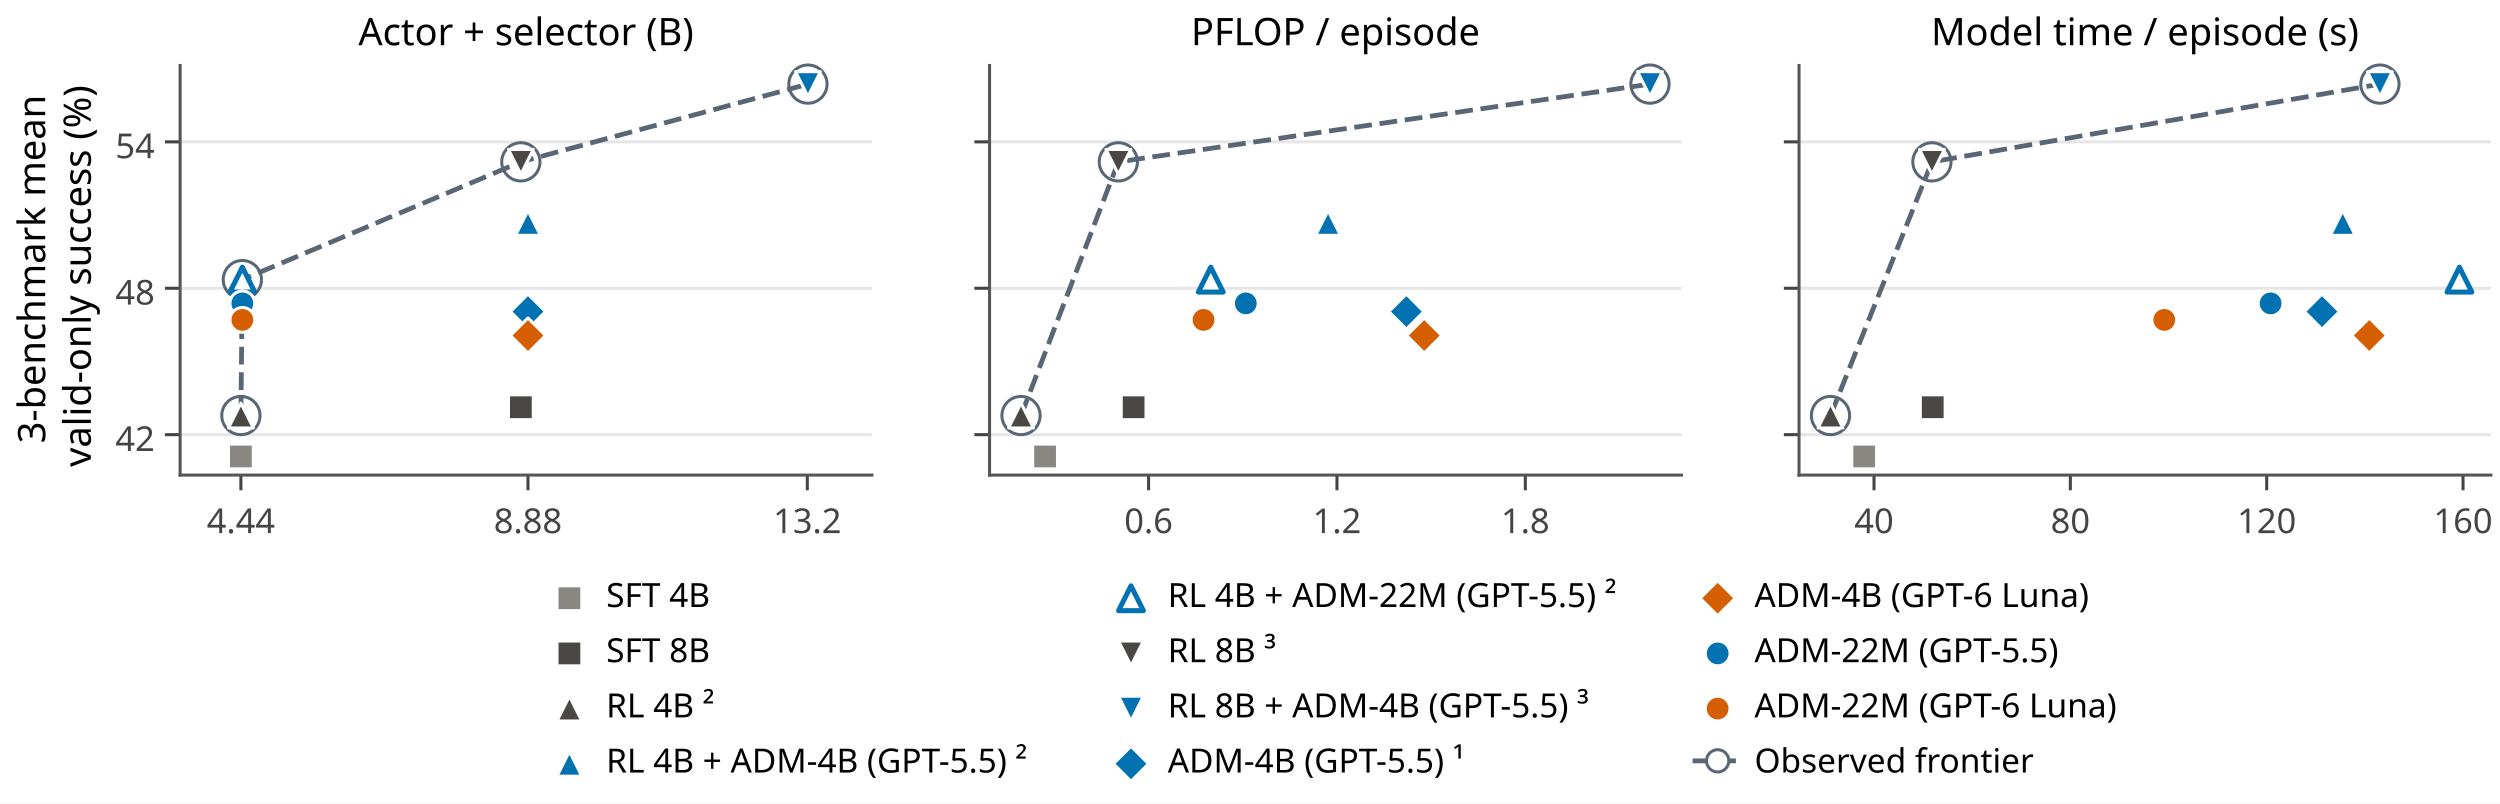
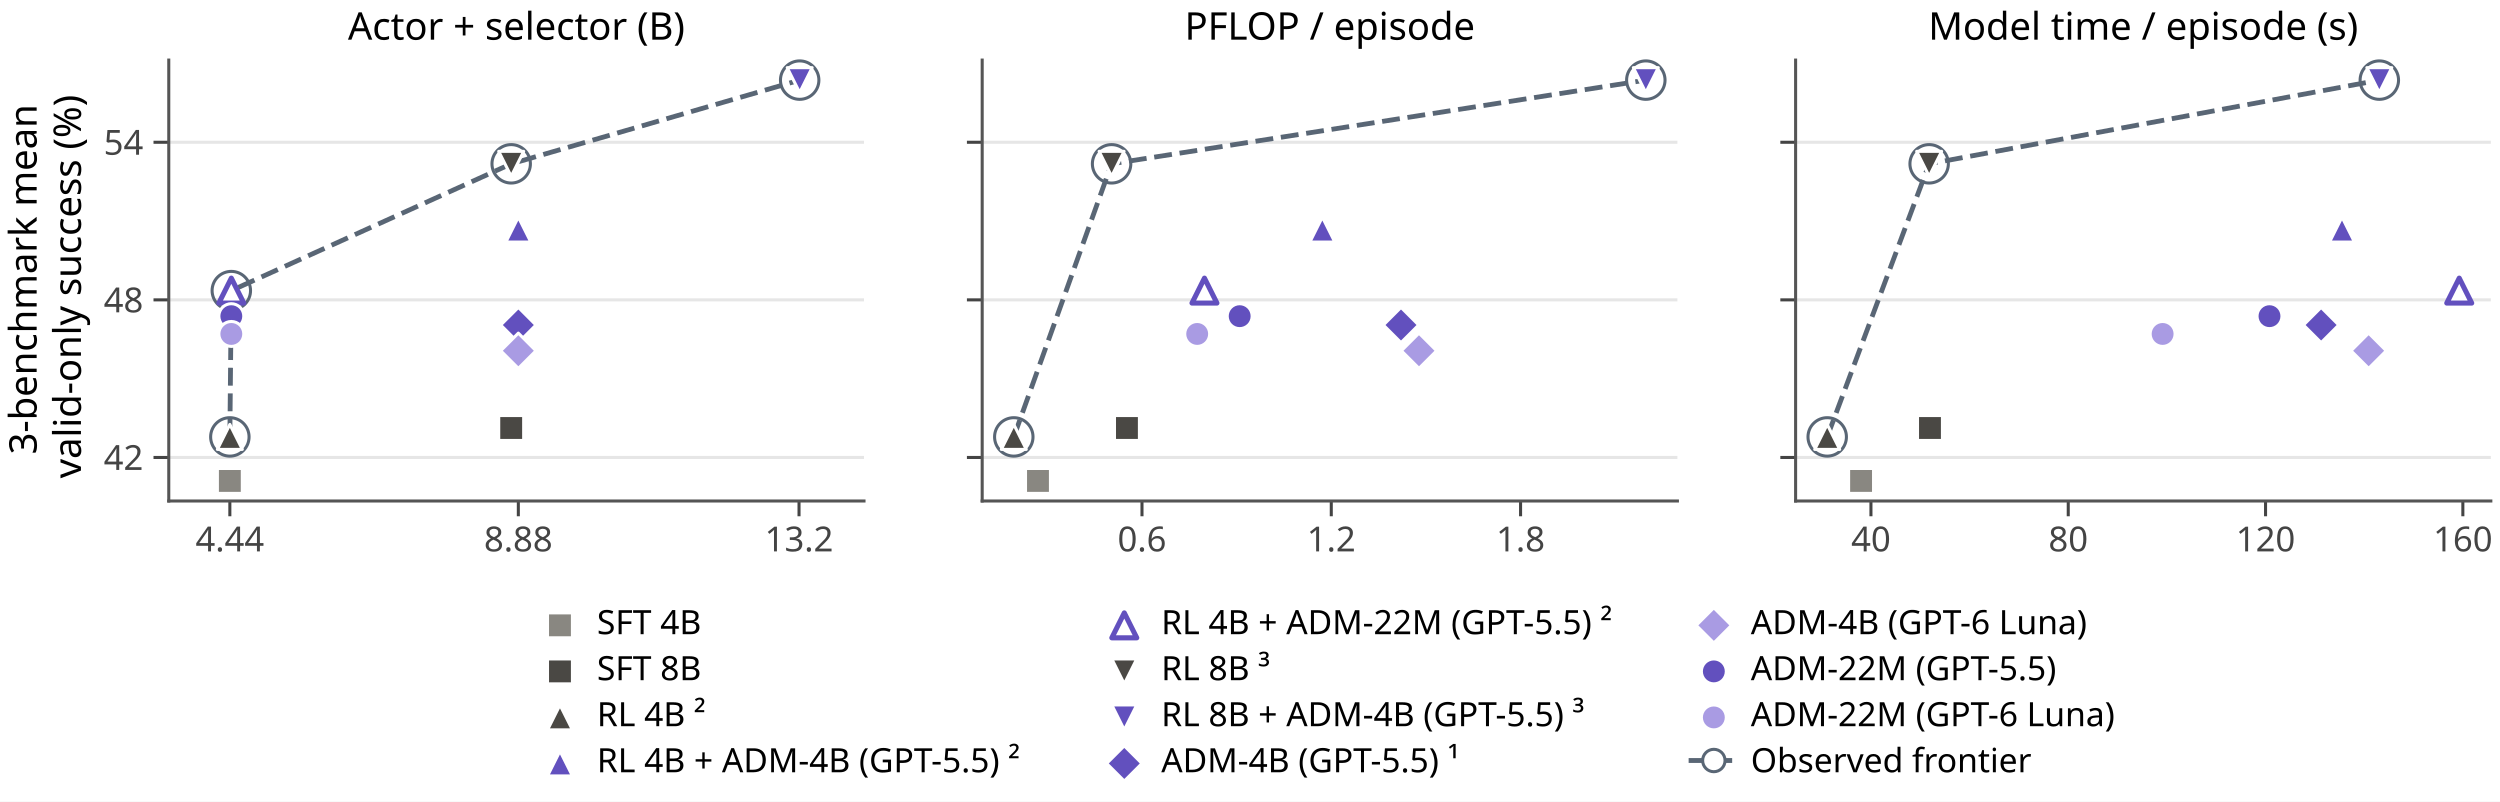
- <svg xmlns="http://www.w3.org/2000/svg" xmlns:xlink="http://www.w3.org/1999/xlink" width="493.472pt" height="158.581pt" viewBox="0 0 493.472 158.581" version="1.1">
+ <svg xmlns="http://www.w3.org/2000/svg" xmlns:xlink="http://www.w3.org/1999/xlink" width="491.072pt" height="157.456pt" viewBox="0 0 491.072 157.456" version="1.1">
  <defs>
    <style type="text/css">*{stroke-linejoin: round; stroke-linecap: butt}</style>
  </defs>
  <g id="figure_1">
    <g id="patch_1">
-       <path d="M 0 158.581 L 493.472 158.581 L 493.472 -0 L 0 -0 z " style="fill: #ffffff" />
+       <path d="M 0 157.456 L 491.072 157.456 L 491.072 0 L 0 0 z " style="fill: #ffffff" />
    </g>
    <g id="axes_1">
      <g id="patch_2">
-         <path d="M 35.552 93.775 L 172.115 93.775 L 172.115 12.925 L 35.552 12.925 z " style="fill: #ffffff" />
+         <path d="M 33.152 98.41 L 169.715 98.41 L 169.715 11.8 L 33.152 11.8 z " style="fill: #ffffff" />
      </g>
      <g id="matplotlib.axis_1">
        <g id="xtick_1">
          <g id="line2d_1">
            <defs>
-               <path id="mb951ff144e" d="M 0 0 L 0 3 " style="stroke: #444444; stroke-width: 0.6" />
+               <path id="m59a7e39584" d="M 0 0 L 0 3 " style="stroke: #444444; stroke-width: 0.6" />
            </defs>
            <g>
-               <use xlink:href="#mb951ff144e" x="47.549" y="93.775" style="fill: #444444; stroke: #444444; stroke-width: 0.6" />
+               <use xlink:href="#m59a7e39584" x="45.149" y="98.41" style="fill: #444444; stroke: #444444; stroke-width: 0.6" />
            </g>
          </g>
          <g id="text_1">
-             <text style="font-size: 6.8px; font-family: 'Albert Sans'; text-anchor: middle; fill: #444444" x="47.549" y="105.235" transform="rotate(-0 47.54892 105.235)">4.44</text>
+             <text style="fill: #444444; font: 6.8px 'Albert Sans'; text-anchor: middle" x="45.149" y="108.306" transform="rotate(-0 45.14892 108.306)">4.44</text>
          </g>
        </g>
        <g id="xtick_2">
          <g id="line2d_2">
            <g>
-               <use xlink:href="#mb951ff144e" x="104.216" y="93.775" style="fill: #444444; stroke: #444444; stroke-width: 0.6" />
+               <use xlink:href="#m59a7e39584" x="101.816" y="98.41" style="fill: #444444; stroke: #444444; stroke-width: 0.6" />
            </g>
          </g>
          <g id="text_2">
-             <text style="font-size: 6.8px; font-family: 'Albert Sans'; text-anchor: middle; fill: #444444" x="104.216" y="105.235" transform="rotate(-0 104.2161 105.235)">8.88</text>
+             <text style="fill: #444444; font: 6.8px 'Albert Sans'; text-anchor: middle" x="101.816" y="108.306" transform="rotate(-0 101.8161 108.306)">8.88</text>
          </g>
        </g>
        <g id="xtick_3">
          <g id="line2d_3">
            <g>
-               <use xlink:href="#mb951ff144e" x="159.352" y="93.775" style="fill: #444444; stroke: #444444; stroke-width: 0.6" />
+               <use xlink:href="#m59a7e39584" x="156.952" y="98.41" style="fill: #444444; stroke: #444444; stroke-width: 0.6" />
            </g>
          </g>
          <g id="text_3">
-             <text style="font-size: 6.8px; font-family: 'Albert Sans'; text-anchor: middle; fill: #444444" x="159.352" y="105.235" transform="rotate(-0 159.3518 105.235)">13.2</text>
+             <text style="fill: #444444; font: 6.8px 'Albert Sans'; text-anchor: middle" x="156.952" y="108.306" transform="rotate(-0 156.9518 108.306)">13.2</text>
          </g>
        </g>
      </g>
      <g id="matplotlib.axis_2">
        <g id="ytick_1">
          <g id="line2d_4">
-             <path d="M 35.552 85.797 L 172.115 85.797 " clip-path="url(#pde038b7b4f)" style="fill: none; stroke: #e6e6e6; stroke-width: 0.6; stroke-linecap: square" />
+             <path d="M 33.152 89.864 L 169.715 89.864 " clip-path="url(#p95b3fe5951)" style="fill: none; stroke: #e6e6e6; stroke-width: 0.6; stroke-linecap: square" />
          </g>
          <g id="line2d_5">
            <defs>
-               <path id="m25c3c4eb40" d="M 0 0 L -3 0 " style="stroke: #444444; stroke-width: 0.6" />
+               <path id="m53ccef65cf" d="M 0 0 L -3 0 " style="stroke: #444444; stroke-width: 0.6" />
            </defs>
            <g>
-               <use xlink:href="#m25c3c4eb40" x="35.552" y="85.797" style="fill: #444444; stroke: #444444; stroke-width: 0.6" />
+               <use xlink:href="#m53ccef65cf" x="33.152" y="89.864" style="fill: #444444; stroke: #444444; stroke-width: 0.6" />
            </g>
          </g>
          <g id="text_4">
-             <text style="font-size: 6.8px; font-family: 'Albert Sans'; text-anchor: end; fill: #444444" x="30.552" y="89.027" transform="rotate(-0 30.55181 89.02725)">42</text>
+             <text style="fill: #444444; font: 6.8px 'Albert Sans'; text-anchor: end" x="28.152" y="92.312" transform="rotate(-0 28.15181 92.31189)">42</text>
          </g>
        </g>
        <g id="ytick_2">
          <g id="line2d_6">
-             <path d="M 35.552 56.898 L 172.115 56.898 " clip-path="url(#pde038b7b4f)" style="fill: none; stroke: #e6e6e6; stroke-width: 0.6; stroke-linecap: square" />
+             <path d="M 33.152 58.906 L 169.715 58.906 " clip-path="url(#p95b3fe5951)" style="fill: none; stroke: #e6e6e6; stroke-width: 0.6; stroke-linecap: square" />
          </g>
          <g id="line2d_7">
            <g>
-               <use xlink:href="#m25c3c4eb40" x="35.552" y="56.898" style="fill: #444444; stroke: #444444; stroke-width: 0.6" />
+               <use xlink:href="#m53ccef65cf" x="33.152" y="58.906" style="fill: #444444; stroke: #444444; stroke-width: 0.6" />
            </g>
          </g>
          <g id="text_5">
-             <text style="font-size: 6.8px; font-family: 'Albert Sans'; text-anchor: end; fill: #444444" x="30.552" y="60.128" transform="rotate(-0 30.55181 60.12817)">48</text>
+             <text style="fill: #444444; font: 6.8px 'Albert Sans'; text-anchor: end" x="28.152" y="61.354" transform="rotate(-0 28.15181 61.35395)">48</text>
          </g>
        </g>
        <g id="ytick_3">
          <g id="line2d_8">
-             <path d="M 35.552 27.999 L 172.115 27.999 " clip-path="url(#pde038b7b4f)" style="fill: none; stroke: #e6e6e6; stroke-width: 0.6; stroke-linecap: square" />
+             <path d="M 33.152 27.948 L 169.715 27.948 " clip-path="url(#p95b3fe5951)" style="fill: none; stroke: #e6e6e6; stroke-width: 0.6; stroke-linecap: square" />
          </g>
          <g id="line2d_9">
            <g>
-               <use xlink:href="#m25c3c4eb40" x="35.552" y="27.999" style="fill: #444444; stroke: #444444; stroke-width: 0.6" />
+               <use xlink:href="#m53ccef65cf" x="33.152" y="27.948" style="fill: #444444; stroke: #444444; stroke-width: 0.6" />
            </g>
          </g>
          <g id="text_6">
-             <text style="font-size: 6.8px; font-family: 'Albert Sans'; text-anchor: end; fill: #444444" x="30.552" y="31.229" transform="rotate(-0 30.55181 31.22908)">54</text>
+             <text style="fill: #444444; font: 6.8px 'Albert Sans'; text-anchor: end" x="28.152" y="30.396" transform="rotate(-0 28.15181 30.39601)">54</text>
          </g>
        </g>
        <g id="text_7">
-           <text style="font-size: 7.5px; font-family: 'Albert Sans'" transform="translate(8.925 87.50781) rotate(-90)">3-benchmark mean</text>
-           <text style="font-size: 7.5px; font-family: 'Albert Sans'" transform="translate(17.925 92.16133) rotate(-90)">valid-only success (%)</text>
+           <text style="font: 7.5px 'Albert Sans'" transform="translate(7.2 89.26281) rotate(-90)">3-benchmark mean</text>
+           <text style="font: 7.5px 'Albert Sans'" transform="translate(15.9 93.95383) rotate(-90)">valid-only success (%)</text>
        </g>
      </g>
      <g id="line2d_10">
-         <path d="M 47.549 82.024 L 47.837 55.196 L 102.812 31.949 L 159.479 16.6 " clip-path="url(#pde038b7b4f)" style="fill: none; stroke-dasharray: 3.515,1.52; stroke-dashoffset: 0; stroke: #596675; stroke-width: 0.95" />
+         <path d="M 45.149 85.822 L 45.437 57.083 L 100.412 32.179 L 157.079 15.737 " clip-path="url(#p95b3fe5951)" style="fill: none; stroke-dasharray: 3.515,1.52; stroke-dashoffset: 0; stroke: #596675; stroke-width: 0.95" />
      </g>
      <g id="PathCollection_1">
        <defs>
-           <path id="C0_0_ba66776e34" d="M 0 3.775 C 1.001 3.775 1.961 3.377 2.669 2.669 C 3.377 1.961 3.775 1.001 3.775 -0 C 3.775 -1.001 3.377 -1.961 2.669 -2.669 C 1.961 -3.377 1.001 -3.775 0 -3.775 C -1.001 -3.775 -1.961 -3.377 -2.669 -2.669 C -3.377 -1.961 -3.775 -1.001 -3.775 0 C -3.775 1.001 -3.377 1.961 -2.669 2.669 C -1.961 3.377 -1.001 3.775 0 3.775 z " />
-         </defs>
-         <use xlink:href="#C0_0_ba66776e34" x="47.549" y="82.024" style="fill: none; stroke: #596675; stroke-width: 0.6" />
-         <use xlink:href="#C0_0_ba66776e34" x="47.837" y="55.196" style="fill: none; stroke: #596675; stroke-width: 0.6" />
-         <use xlink:href="#C0_0_ba66776e34" x="102.812" y="31.949" style="fill: none; stroke: #596675; stroke-width: 0.6" />
-         <use xlink:href="#C0_0_ba66776e34" x="159.479" y="16.6" style="fill: none; stroke: #596675; stroke-width: 0.6" />
+           <path id="C0_0_3a721d24a2" d="M 0 3.775 C 1.001 3.775 1.961 3.377 2.669 2.669 C 3.377 1.961 3.775 1.001 3.775 -0 C 3.775 -1.001 3.377 -1.961 2.669 -2.669 C 1.961 -3.377 1.001 -3.775 0 -3.775 C -1.001 -3.775 -1.961 -3.377 -2.669 -2.669 C -3.377 -1.961 -3.775 -1.001 -3.775 0 C -3.775 1.001 -3.377 1.961 -2.669 2.669 C -1.961 3.377 -1.001 3.775 0 3.775 z " />
+         </defs>
+         <use xlink:href="#C0_0_3a721d24a2" x="45.149" y="85.822" style="fill: none; stroke: #596675; stroke-width: 0.6" />
+         <use xlink:href="#C0_0_3a721d24a2" x="45.437" y="57.083" style="fill: none; stroke: #596675; stroke-width: 0.6" />
+         <use xlink:href="#C0_0_3a721d24a2" x="100.412" y="32.179" style="fill: none; stroke: #596675; stroke-width: 0.6" />
+         <use xlink:href="#C0_0_3a721d24a2" x="157.079" y="15.737" style="fill: none; stroke: #596675; stroke-width: 0.6" />
      </g>
      <g id="patch_3">
-         <path d="M 35.552 93.775 L 35.552 12.925 " style="fill: none; stroke: #555555; stroke-width: 0.6; stroke-linejoin: miter; stroke-linecap: square" />
+         <path d="M 33.152 98.41 L 33.152 11.8 " style="fill: none; stroke: #555555; stroke-width: 0.6; stroke-linejoin: miter; stroke-linecap: square" />
      </g>
      <g id="patch_4">
-         <path d="M 35.552 93.775 L 172.115 93.775 " style="fill: none; stroke: #555555; stroke-width: 0.6; stroke-linejoin: miter; stroke-linecap: square" />
+         <path d="M 33.152 98.41 L 169.715 98.41 " style="fill: none; stroke: #555555; stroke-width: 0.6; stroke-linejoin: miter; stroke-linecap: square" />
      </g>
      <g id="PathCollection_2">
        <defs>
-           <path id="m02360dc108" d="M 0 -2.449 L -2.449 2.449 L 2.449 2.449 z " style="stroke: #ffffff; stroke-width: 0.6" />
-         </defs>
-         <g>
-           <use xlink:href="#m02360dc108" x="104.216" y="44.006" style="fill: #0072b2; stroke: #ffffff; stroke-width: 0.6" />
+           <path id="m33cb056fef" d="M 0 -2.449 L -2.449 2.449 L 2.449 2.449 z " style="stroke: #ffffff; stroke-width: 0.6" />
+         </defs>
+         <g>
+           <use xlink:href="#m33cb056fef" x="101.816" y="45.095" style="fill: #6250be; stroke: #ffffff; stroke-width: 0.6" />
        </g>
      </g>
      <g id="PathCollection_3">
        <defs>
-           <path id="mc60c9f5097" d="M 0 -2.449 L -2.449 2.449 L 2.449 2.449 z " style="stroke: #0072b2" />
-         </defs>
-         <g>
-           <use xlink:href="#mc60c9f5097" x="47.837" y="55.196" style="fill: #ffffff; stroke: #0072b2" />
+           <path id="m56a003af6f" d="M 0 -2.449 L -2.449 2.449 L 2.449 2.449 z " style="stroke: #6250be" />
+         </defs>
+         <g>
+           <use xlink:href="#m56a003af6f" x="45.437" y="57.083" style="fill: #ffffff; stroke: #6250be" />
        </g>
      </g>
      <g id="PathCollection_4">
        <defs>
-           <path id="ma1353e9e9b" d="M -0 2.449 L 2.449 -2.449 L -2.449 -2.449 z " style="stroke: #ffffff; stroke-width: 0.6" />
-         </defs>
-         <g>
-           <use xlink:href="#ma1353e9e9b" x="159.479" y="16.6" style="fill: #0072b2; stroke: #ffffff; stroke-width: 0.6" />
+           <path id="m75ced578a8" d="M -0 2.449 L 2.449 -2.449 L -2.449 -2.449 z " style="stroke: #ffffff; stroke-width: 0.6" />
+         </defs>
+         <g>
+           <use xlink:href="#m75ced578a8" x="157.079" y="15.737" style="fill: #6250be; stroke: #ffffff; stroke-width: 0.6" />
        </g>
      </g>
      <g id="PathCollection_5">
        <defs>
-           <path id="m1b86fa6880" d="M -0 3.464 L 3.464 0 L 0 -3.464 L -3.464 -0 z " style="stroke: #ffffff; stroke-width: 0.6" />
-         </defs>
-         <g>
-           <use xlink:href="#m1b86fa6880" x="104.216" y="61.506" style="fill: #0072b2; stroke: #ffffff; stroke-width: 0.6" />
+           <path id="me9ffa7d60d" d="M -0 3.464 L 3.464 0 L 0 -3.464 L -3.464 -0 z " style="stroke: #ffffff; stroke-width: 0.6" />
+         </defs>
+         <g>
+           <use xlink:href="#me9ffa7d60d" x="101.816" y="63.842" style="fill: #6250be; stroke: #ffffff; stroke-width: 0.6" />
        </g>
      </g>
      <g id="PathCollection_6">
        <defs>
-           <path id="m5dbe9a996a" d="M -0 3.464 L 3.464 0 L 0 -3.464 L -3.464 -0 z " style="stroke: #ffffff; stroke-width: 0.6" />
-         </defs>
-         <g>
-           <use xlink:href="#m5dbe9a996a" x="104.216" y="66.226" style="fill: #d55e00; stroke: #ffffff; stroke-width: 0.6" />
+           <path id="m8eb40688da" d="M -0 3.464 L 3.464 0 L 0 -3.464 L -3.464 -0 z " style="stroke: #ffffff; stroke-width: 0.6" />
+         </defs>
+         <g>
+           <use xlink:href="#m8eb40688da" x="101.816" y="68.898" style="fill: #a99be3; stroke: #ffffff; stroke-width: 0.6" />
        </g>
      </g>
      <g id="PathCollection_7">
        <defs>
-           <path id="mf667cf7868" d="M 0 2.449 C 0.65 2.449 1.273 2.191 1.732 1.732 C 2.191 1.273 2.449 0.65 2.449 0 C 2.449 -0.65 2.191 -1.273 1.732 -1.732 C 1.273 -2.191 0.65 -2.449 0 -2.449 C -0.65 -2.449 -1.273 -2.191 -1.732 -1.732 C -2.191 -1.273 -2.449 -0.65 -2.449 0 C -2.449 0.65 -2.191 1.273 -1.732 1.732 C -1.273 2.191 -0.65 2.449 0 2.449 z " style="stroke: #ffffff; stroke-width: 0.6" />
-         </defs>
-         <g>
-           <use xlink:href="#mf667cf7868" x="47.837" y="59.884" style="fill: #0072b2; stroke: #ffffff; stroke-width: 0.6" />
+           <path id="m7242e0bb47" d="M 0 2.449 C 0.65 2.449 1.273 2.191 1.732 1.732 C 2.191 1.273 2.449 0.65 2.449 0 C 2.449 -0.65 2.191 -1.273 1.732 -1.732 C 1.273 -2.191 0.65 -2.449 0 -2.449 C -0.65 -2.449 -1.273 -2.191 -1.732 -1.732 C -2.191 -1.273 -2.449 -0.65 -2.449 0 C -2.449 0.65 -2.191 1.273 -1.732 1.732 C -1.273 2.191 -0.65 2.449 0 2.449 z " style="stroke: #ffffff; stroke-width: 0.6" />
+         </defs>
+         <g>
+           <use xlink:href="#m7242e0bb47" x="45.437" y="62.105" style="fill: #6250be; stroke: #ffffff; stroke-width: 0.6" />
        </g>
      </g>
      <g id="PathCollection_8">
        <defs>
-           <path id="m42d168e022" d="M 0 2.449 C 0.65 2.449 1.273 2.191 1.732 1.732 C 2.191 1.273 2.449 0.65 2.449 0 C 2.449 -0.65 2.191 -1.273 1.732 -1.732 C 1.273 -2.191 0.65 -2.449 0 -2.449 C -0.65 -2.449 -1.273 -2.191 -1.732 -1.732 C -2.191 -1.273 -2.449 -0.65 -2.449 0 C -2.449 0.65 -2.191 1.273 -1.732 1.732 C -1.273 2.191 -0.65 2.449 0 2.449 z " style="stroke: #ffffff; stroke-width: 0.6" />
-         </defs>
-         <g>
-           <use xlink:href="#m42d168e022" x="47.837" y="63.144" style="fill: #d55e00; stroke: #ffffff; stroke-width: 0.6" />
+           <path id="m363665d9e3" d="M 0 2.449 C 0.65 2.449 1.273 2.191 1.732 1.732 C 2.191 1.273 2.449 0.65 2.449 0 C 2.449 -0.65 2.191 -1.273 1.732 -1.732 C 1.273 -2.191 0.65 -2.449 0 -2.449 C -0.65 -2.449 -1.273 -2.191 -1.732 -1.732 C -2.191 -1.273 -2.449 -0.65 -2.449 0 C -2.449 0.65 -2.191 1.273 -1.732 1.732 C -1.273 2.191 -0.65 2.449 0 2.449 z " style="stroke: #ffffff; stroke-width: 0.6" />
+         </defs>
+         <g>
+           <use xlink:href="#m363665d9e3" x="45.437" y="65.596" style="fill: #a99be3; stroke: #ffffff; stroke-width: 0.6" />
        </g>
      </g>
      <g id="text_8">
-         <text style="font-size: 7.5px; font-family: 'Albert Sans'; text-anchor: middle" x="103.833" y="8.925" transform="rotate(-0 103.8333 8.925)">Actor + selector (B)</text>
+         <text style="font: 7.5px 'Albert Sans'; text-anchor: middle" x="101.433" y="7.8" transform="rotate(-0 101.4333 7.8)">Actor + selector (B)</text>
      </g>
      <g id="PathCollection_9">
        <defs>
-           <path id="m6d85561fb1" d="M -2.449 2.449 L 2.449 2.449 L 2.449 -2.449 L -2.449 -2.449 z " style="stroke: #ffffff; stroke-width: 0.6" />
-         </defs>
-         <g>
-           <use xlink:href="#m6d85561fb1" x="47.549" y="90.1" style="fill: #898781; stroke: #ffffff; stroke-width: 0.6" />
+           <path id="mf4b3bd21d0" d="M -2.449 2.449 L 2.449 2.449 L 2.449 -2.449 L -2.449 -2.449 z " style="stroke: #ffffff; stroke-width: 0.6" />
+         </defs>
+         <g>
+           <use xlink:href="#mf4b3bd21d0" x="45.149" y="94.473" style="fill: #898781; stroke: #ffffff; stroke-width: 0.6" />
        </g>
      </g>
      <g id="PathCollection_10">
        <defs>
-           <path id="m4157d2d5d5" d="M -2.449 2.449 L 2.449 2.449 L 2.449 -2.449 L -2.449 -2.449 z " style="stroke: #ffffff; stroke-width: 0.6" />
-         </defs>
-         <g>
-           <use xlink:href="#m4157d2d5d5" x="102.812" y="80.387" style="fill: #4a4844; stroke: #ffffff; stroke-width: 0.6" />
+           <path id="m793dfbdaa6" d="M -2.449 2.449 L 2.449 2.449 L 2.449 -2.449 L -2.449 -2.449 z " style="stroke: #ffffff; stroke-width: 0.6" />
+         </defs>
+         <g>
+           <use xlink:href="#m793dfbdaa6" x="100.412" y="84.068" style="fill: #4a4844; stroke: #ffffff; stroke-width: 0.6" />
        </g>
      </g>
      <g id="PathCollection_11">
        <defs>
-           <path id="md78f55933a" d="M 0 -2.449 L -2.449 2.449 L 2.449 2.449 z " style="stroke: #ffffff; stroke-width: 0.6" />
-         </defs>
-         <g>
-           <use xlink:href="#md78f55933a" x="47.549" y="82.024" style="fill: #4a4844; stroke: #ffffff; stroke-width: 0.6" />
+           <path id="mf65edf116f" d="M 0 -2.449 L -2.449 2.449 L 2.449 2.449 z " style="stroke: #ffffff; stroke-width: 0.6" />
+         </defs>
+         <g>
+           <use xlink:href="#mf65edf116f" x="45.149" y="85.822" style="fill: #4a4844; stroke: #ffffff; stroke-width: 0.6" />
        </g>
      </g>
      <g id="PathCollection_12">
        <defs>
-           <path id="m6858f336d8" d="M -0 2.449 L 2.449 -2.449 L -2.449 -2.449 z " style="stroke: #ffffff; stroke-width: 0.6" />
-         </defs>
-         <g>
-           <use xlink:href="#m6858f336d8" x="102.812" y="31.949" style="fill: #4a4844; stroke: #ffffff; stroke-width: 0.6" />
+           <path id="med3aeb1137" d="M -0 2.449 L 2.449 -2.449 L -2.449 -2.449 z " style="stroke: #ffffff; stroke-width: 0.6" />
+         </defs>
+         <g>
+           <use xlink:href="#med3aeb1137" x="100.412" y="32.179" style="fill: #4a4844; stroke: #ffffff; stroke-width: 0.6" />
        </g>
      </g>
    </g>
    <g id="axes_2">
      <g id="patch_5">
-         <path d="M 195.33 93.775 L 331.893 93.775 L 331.893 12.925 L 195.33 12.925 z " style="fill: #ffffff" />
+         <path d="M 192.93 98.41 L 329.493 98.41 L 329.493 11.8 L 192.93 11.8 z " style="fill: #ffffff" />
      </g>
      <g id="matplotlib.axis_3">
        <g id="xtick_4">
          <g id="line2d_11">
            <g>
-               <use xlink:href="#mb951ff144e" x="226.719" y="93.775" style="fill: #444444; stroke: #444444; stroke-width: 0.6" />
+               <use xlink:href="#m59a7e39584" x="224.319" y="98.41" style="fill: #444444; stroke: #444444; stroke-width: 0.6" />
            </g>
          </g>
          <g id="text_9">
-             <text style="font-size: 6.8px; font-family: 'Albert Sans'; text-anchor: middle; fill: #444444" x="226.719" y="105.235" transform="rotate(-0 226.7186 105.235)">0.6</text>
+             <text style="fill: #444444; font: 6.8px 'Albert Sans'; text-anchor: middle" x="224.319" y="108.306" transform="rotate(-0 224.3186 108.306)">0.6</text>
          </g>
        </g>
        <g id="xtick_5">
          <g id="line2d_12">
            <g>
-               <use xlink:href="#mb951ff144e" x="263.901" y="93.775" style="fill: #444444; stroke: #444444; stroke-width: 0.6" />
+               <use xlink:href="#m59a7e39584" x="261.501" y="98.41" style="fill: #444444; stroke: #444444; stroke-width: 0.6" />
            </g>
          </g>
          <g id="text_10">
-             <text style="font-size: 6.8px; font-family: 'Albert Sans'; text-anchor: middle; fill: #444444" x="263.901" y="105.235" transform="rotate(-0 263.901 105.235)">1.2</text>
+             <text style="fill: #444444; font: 6.8px 'Albert Sans'; text-anchor: middle" x="261.501" y="108.306" transform="rotate(-0 261.501 108.306)">1.2</text>
          </g>
        </g>
        <g id="xtick_6">
          <g id="line2d_13">
            <g>
-               <use xlink:href="#mb951ff144e" x="301.083" y="93.775" style="fill: #444444; stroke: #444444; stroke-width: 0.6" />
+               <use xlink:href="#m59a7e39584" x="298.683" y="98.41" style="fill: #444444; stroke: #444444; stroke-width: 0.6" />
            </g>
          </g>
          <g id="text_11">
-             <text style="font-size: 6.8px; font-family: 'Albert Sans'; text-anchor: middle; fill: #444444" x="301.083" y="105.235" transform="rotate(-0 301.0835 105.235)">1.8</text>
+             <text style="fill: #444444; font: 6.8px 'Albert Sans'; text-anchor: middle" x="298.683" y="108.306" transform="rotate(-0 298.6835 108.306)">1.8</text>
          </g>
        </g>
      </g>
      <g id="matplotlib.axis_4">
        <g id="ytick_4">
          <g id="line2d_14">
-             <path d="M 195.33 85.797 L 331.893 85.797 " clip-path="url(#pbb038fb958)" style="fill: none; stroke: #e6e6e6; stroke-width: 0.6; stroke-linecap: square" />
+             <path d="M 192.93 89.864 L 329.493 89.864 " clip-path="url(#p6fc622bcca)" style="fill: none; stroke: #e6e6e6; stroke-width: 0.6; stroke-linecap: square" />
          </g>
          <g id="line2d_15">
            <g>
-               <use xlink:href="#m25c3c4eb40" x="195.33" y="85.797" style="fill: #444444; stroke: #444444; stroke-width: 0.6" />
+               <use xlink:href="#m53ccef65cf" x="192.93" y="89.864" style="fill: #444444; stroke: #444444; stroke-width: 0.6" />
            </g>
          </g>
        </g>
        <g id="ytick_5">
          <g id="line2d_16">
-             <path d="M 195.33 56.898 L 331.893 56.898 " clip-path="url(#pbb038fb958)" style="fill: none; stroke: #e6e6e6; stroke-width: 0.6; stroke-linecap: square" />
+             <path d="M 192.93 58.906 L 329.493 58.906 " clip-path="url(#p6fc622bcca)" style="fill: none; stroke: #e6e6e6; stroke-width: 0.6; stroke-linecap: square" />
          </g>
          <g id="line2d_17">
            <g>
-               <use xlink:href="#m25c3c4eb40" x="195.33" y="56.898" style="fill: #444444; stroke: #444444; stroke-width: 0.6" />
+               <use xlink:href="#m53ccef65cf" x="192.93" y="58.906" style="fill: #444444; stroke: #444444; stroke-width: 0.6" />
            </g>
          </g>
        </g>
        <g id="ytick_6">
          <g id="line2d_18">
-             <path d="M 195.33 27.999 L 331.893 27.999 " clip-path="url(#pbb038fb958)" style="fill: none; stroke: #e6e6e6; stroke-width: 0.6; stroke-linecap: square" />
+             <path d="M 192.93 27.948 L 329.493 27.948 " clip-path="url(#p6fc622bcca)" style="fill: none; stroke: #e6e6e6; stroke-width: 0.6; stroke-linecap: square" />
          </g>
          <g id="line2d_19">
            <g>
-               <use xlink:href="#m25c3c4eb40" x="195.33" y="27.999" style="fill: #444444; stroke: #444444; stroke-width: 0.6" />
+               <use xlink:href="#m53ccef65cf" x="192.93" y="27.948" style="fill: #444444; stroke: #444444; stroke-width: 0.6" />
            </g>
          </g>
        </g>
      </g>
      <g id="line2d_20">
-         <path d="M 201.538 82.024 L 220.749 31.949 L 325.686 16.6 " clip-path="url(#pbb038fb958)" style="fill: none; stroke-dasharray: 3.515,1.52; stroke-dashoffset: 0; stroke: #596675; stroke-width: 0.95" />
+         <path d="M 199.138 85.822 L 218.349 32.179 L 323.286 15.737 " clip-path="url(#p6fc622bcca)" style="fill: none; stroke-dasharray: 3.515,1.52; stroke-dashoffset: 0; stroke: #596675; stroke-width: 0.95" />
      </g>
      <g id="PathCollection_13">
        <defs>
-           <path id="C1_0_ed748d1bf3" d="M 0 3.775 C 1.001 3.775 1.961 3.377 2.669 2.669 C 3.377 1.961 3.775 1.001 3.775 -0 C 3.775 -1.001 3.377 -1.961 2.669 -2.669 C 1.961 -3.377 1.001 -3.775 0 -3.775 C -1.001 -3.775 -1.961 -3.377 -2.669 -2.669 C -3.377 -1.961 -3.775 -1.001 -3.775 0 C -3.775 1.001 -3.377 1.961 -2.669 2.669 C -1.961 3.377 -1.001 3.775 0 3.775 z " />
-         </defs>
-         <use xlink:href="#C1_0_ed748d1bf3" x="201.538" y="82.024" style="fill: none; stroke: #596675; stroke-width: 0.6" />
-         <use xlink:href="#C1_0_ed748d1bf3" x="220.749" y="31.949" style="fill: none; stroke: #596675; stroke-width: 0.6" />
-         <use xlink:href="#C1_0_ed748d1bf3" x="325.686" y="16.6" style="fill: none; stroke: #596675; stroke-width: 0.6" />
+           <path id="C1_0_8dfad7591e" d="M 0 3.775 C 1.001 3.775 1.961 3.377 2.669 2.669 C 3.377 1.961 3.775 1.001 3.775 -0 C 3.775 -1.001 3.377 -1.961 2.669 -2.669 C 1.961 -3.377 1.001 -3.775 0 -3.775 C -1.001 -3.775 -1.961 -3.377 -2.669 -2.669 C -3.377 -1.961 -3.775 -1.001 -3.775 0 C -3.775 1.001 -3.377 1.961 -2.669 2.669 C -1.961 3.377 -1.001 3.775 0 3.775 z " />
+         </defs>
+         <use xlink:href="#C1_0_8dfad7591e" x="199.138" y="85.822" style="fill: none; stroke: #596675; stroke-width: 0.6" />
+         <use xlink:href="#C1_0_8dfad7591e" x="218.349" y="32.179" style="fill: none; stroke: #596675; stroke-width: 0.6" />
+         <use xlink:href="#C1_0_8dfad7591e" x="323.286" y="15.737" style="fill: none; stroke: #596675; stroke-width: 0.6" />
      </g>
      <g id="patch_6">
-         <path d="M 195.33 93.775 L 195.33 12.925 " style="fill: none; stroke: #555555; stroke-width: 0.6; stroke-linejoin: miter; stroke-linecap: square" />
+         <path d="M 192.93 98.41 L 192.93 11.8 " style="fill: none; stroke: #555555; stroke-width: 0.6; stroke-linejoin: miter; stroke-linecap: square" />
      </g>
      <g id="patch_7">
-         <path d="M 195.33 93.775 L 331.893 93.775 " style="fill: none; stroke: #555555; stroke-width: 0.6; stroke-linejoin: miter; stroke-linecap: square" />
+         <path d="M 192.93 98.41 L 329.493 98.41 " style="fill: none; stroke: #555555; stroke-width: 0.6; stroke-linejoin: miter; stroke-linecap: square" />
      </g>
      <g id="PathCollection_14">
        <g>
-           <use xlink:href="#m02360dc108" x="262.145" y="44.006" style="fill: #0072b2; stroke: #ffffff; stroke-width: 0.6" />
+           <use xlink:href="#m33cb056fef" x="259.745" y="45.095" style="fill: #6250be; stroke: #ffffff; stroke-width: 0.6" />
        </g>
      </g>
      <g id="PathCollection_15">
        <g>
-           <use xlink:href="#mc60c9f5097" x="238.989" y="55.196" style="fill: #ffffff; stroke: #0072b2" />
+           <use xlink:href="#m56a003af6f" x="236.589" y="57.083" style="fill: #ffffff; stroke: #6250be" />
        </g>
      </g>
      <g id="PathCollection_16">
        <g>
-           <use xlink:href="#ma1353e9e9b" x="325.686" y="16.6" style="fill: #0072b2; stroke: #ffffff; stroke-width: 0.6" />
+           <use xlink:href="#m75ced578a8" x="323.286" y="15.737" style="fill: #6250be; stroke: #ffffff; stroke-width: 0.6" />
        </g>
      </g>
      <g id="PathCollection_17">
        <g>
-           <use xlink:href="#m1b86fa6880" x="277.597" y="61.506" style="fill: #0072b2; stroke: #ffffff; stroke-width: 0.6" />
+           <use xlink:href="#me9ffa7d60d" x="275.197" y="63.842" style="fill: #6250be; stroke: #ffffff; stroke-width: 0.6" />
        </g>
      </g>
      <g id="PathCollection_18">
        <g>
-           <use xlink:href="#m5dbe9a996a" x="281.129" y="66.226" style="fill: #d55e00; stroke: #ffffff; stroke-width: 0.6" />
+           <use xlink:href="#m8eb40688da" x="278.729" y="68.898" style="fill: #a99be3; stroke: #ffffff; stroke-width: 0.6" />
        </g>
      </g>
      <g id="PathCollection_19">
        <g>
-           <use xlink:href="#mf667cf7868" x="245.909" y="59.884" style="fill: #0072b2; stroke: #ffffff; stroke-width: 0.6" />
+           <use xlink:href="#m7242e0bb47" x="243.509" y="62.105" style="fill: #6250be; stroke: #ffffff; stroke-width: 0.6" />
        </g>
      </g>
      <g id="PathCollection_20">
        <g>
-           <use xlink:href="#m42d168e022" x="237.563" y="63.144" style="fill: #d55e00; stroke: #ffffff; stroke-width: 0.6" />
+           <use xlink:href="#m363665d9e3" x="235.163" y="65.596" style="fill: #a99be3; stroke: #ffffff; stroke-width: 0.6" />
        </g>
      </g>
      <g id="text_12">
-         <text style="font-size: 7.5px; font-family: 'Albert Sans'; text-anchor: middle" x="263.612" y="8.925" transform="rotate(-0 263.6118 8.925)">PFLOP / episode</text>
+         <text style="font: 7.5px 'Albert Sans'; text-anchor: middle" x="261.212" y="7.8" transform="rotate(-0 261.2118 7.8)">PFLOP / episode</text>
      </g>
      <g id="PathCollection_21">
        <g>
-           <use xlink:href="#m6d85561fb1" x="206.289" y="90.1" style="fill: #898781; stroke: #ffffff; stroke-width: 0.6" />
+           <use xlink:href="#mf4b3bd21d0" x="203.889" y="94.473" style="fill: #898781; stroke: #ffffff; stroke-width: 0.6" />
        </g>
      </g>
      <g id="PathCollection_22">
        <g>
-           <use xlink:href="#m4157d2d5d5" x="223.765" y="80.387" style="fill: #4a4844; stroke: #ffffff; stroke-width: 0.6" />
+           <use xlink:href="#m793dfbdaa6" x="221.365" y="84.068" style="fill: #4a4844; stroke: #ffffff; stroke-width: 0.6" />
        </g>
      </g>
      <g id="PathCollection_23">
        <g>
-           <use xlink:href="#md78f55933a" x="201.538" y="82.024" style="fill: #4a4844; stroke: #ffffff; stroke-width: 0.6" />
+           <use xlink:href="#mf65edf116f" x="199.138" y="85.822" style="fill: #4a4844; stroke: #ffffff; stroke-width: 0.6" />
        </g>
      </g>
      <g id="PathCollection_24">
        <g>
-           <use xlink:href="#m6858f336d8" x="220.749" y="31.949" style="fill: #4a4844; stroke: #ffffff; stroke-width: 0.6" />
+           <use xlink:href="#med3aeb1137" x="218.349" y="32.179" style="fill: #4a4844; stroke: #ffffff; stroke-width: 0.6" />
        </g>
      </g>
    </g>
    <g id="axes_3">
      <g id="patch_8">
-         <path d="M 355.109 93.775 L 491.672 93.775 L 491.672 12.925 L 355.109 12.925 z " style="fill: #ffffff" />
+         <path d="M 352.709 98.41 L 489.272 98.41 L 489.272 11.8 L 352.709 11.8 z " style="fill: #ffffff" />
      </g>
      <g id="matplotlib.axis_5">
        <g id="xtick_7">
          <g id="line2d_21">
            <g>
-               <use xlink:href="#mb951ff144e" x="369.907" y="93.775" style="fill: #444444; stroke: #444444; stroke-width: 0.6" />
+               <use xlink:href="#m59a7e39584" x="367.507" y="98.41" style="fill: #444444; stroke: #444444; stroke-width: 0.6" />
            </g>
          </g>
          <g id="text_13">
-             <text style="font-size: 6.8px; font-family: 'Albert Sans'; text-anchor: middle; fill: #444444" x="369.907" y="105.235" transform="rotate(-0 369.9072 105.235)">40</text>
+             <text style="fill: #444444; font: 6.8px 'Albert Sans'; text-anchor: middle" x="367.507" y="108.306" transform="rotate(-0 367.5072 108.306)">40</text>
          </g>
        </g>
        <g id="xtick_8">
          <g id="line2d_22">
            <g>
-               <use xlink:href="#mb951ff144e" x="408.663" y="93.775" style="fill: #444444; stroke: #444444; stroke-width: 0.6" />
+               <use xlink:href="#m59a7e39584" x="406.263" y="98.41" style="fill: #444444; stroke: #444444; stroke-width: 0.6" />
            </g>
          </g>
          <g id="text_14">
-             <text style="font-size: 6.8px; font-family: 'Albert Sans'; text-anchor: middle; fill: #444444" x="408.663" y="105.235" transform="rotate(-0 408.6631 105.235)">80</text>
+             <text style="fill: #444444; font: 6.8px 'Albert Sans'; text-anchor: middle" x="406.263" y="108.306" transform="rotate(-0 406.2631 108.306)">80</text>
          </g>
        </g>
        <g id="xtick_9">
          <g id="line2d_23">
            <g>
-               <use xlink:href="#mb951ff144e" x="447.419" y="93.775" style="fill: #444444; stroke: #444444; stroke-width: 0.6" />
+               <use xlink:href="#m59a7e39584" x="445.019" y="98.41" style="fill: #444444; stroke: #444444; stroke-width: 0.6" />
            </g>
          </g>
          <g id="text_15">
-             <text style="font-size: 6.8px; font-family: 'Albert Sans'; text-anchor: middle; fill: #444444" x="447.419" y="105.235" transform="rotate(-0 447.419 105.235)">120</text>
+             <text style="fill: #444444; font: 6.8px 'Albert Sans'; text-anchor: middle" x="445.019" y="108.306" transform="rotate(-0 445.019 108.306)">120</text>
          </g>
        </g>
        <g id="xtick_10">
          <g id="line2d_24">
            <g>
-               <use xlink:href="#mb951ff144e" x="486.175" y="93.775" style="fill: #444444; stroke: #444444; stroke-width: 0.6" />
+               <use xlink:href="#m59a7e39584" x="483.775" y="98.41" style="fill: #444444; stroke: #444444; stroke-width: 0.6" />
            </g>
          </g>
          <g id="text_16">
-             <text style="font-size: 6.8px; font-family: 'Albert Sans'; text-anchor: middle; fill: #444444" x="486.175" y="105.235" transform="rotate(-0 486.1749 105.235)">160</text>
+             <text style="fill: #444444; font: 6.8px 'Albert Sans'; text-anchor: middle" x="483.775" y="108.306" transform="rotate(-0 483.7749 108.306)">160</text>
          </g>
        </g>
      </g>
      <g id="matplotlib.axis_6">
        <g id="ytick_7">
          <g id="line2d_25">
-             <path d="M 355.109 85.797 L 491.672 85.797 " clip-path="url(#pf76a86c769)" style="fill: none; stroke: #e6e6e6; stroke-width: 0.6; stroke-linecap: square" />
+             <path d="M 352.709 89.864 L 489.272 89.864 " clip-path="url(#p938590c526)" style="fill: none; stroke: #e6e6e6; stroke-width: 0.6; stroke-linecap: square" />
          </g>
          <g id="line2d_26">
            <g>
-               <use xlink:href="#m25c3c4eb40" x="355.109" y="85.797" style="fill: #444444; stroke: #444444; stroke-width: 0.6" />
+               <use xlink:href="#m53ccef65cf" x="352.709" y="89.864" style="fill: #444444; stroke: #444444; stroke-width: 0.6" />
            </g>
          </g>
        </g>
        <g id="ytick_8">
          <g id="line2d_27">
-             <path d="M 355.109 56.898 L 491.672 56.898 " clip-path="url(#pf76a86c769)" style="fill: none; stroke: #e6e6e6; stroke-width: 0.6; stroke-linecap: square" />
+             <path d="M 352.709 58.906 L 489.272 58.906 " clip-path="url(#p938590c526)" style="fill: none; stroke: #e6e6e6; stroke-width: 0.6; stroke-linecap: square" />
          </g>
          <g id="line2d_28">
            <g>
-               <use xlink:href="#m25c3c4eb40" x="355.109" y="56.898" style="fill: #444444; stroke: #444444; stroke-width: 0.6" />
+               <use xlink:href="#m53ccef65cf" x="352.709" y="58.906" style="fill: #444444; stroke: #444444; stroke-width: 0.6" />
            </g>
          </g>
        </g>
        <g id="ytick_9">
          <g id="line2d_29">
-             <path d="M 355.109 27.999 L 491.672 27.999 " clip-path="url(#pf76a86c769)" style="fill: none; stroke: #e6e6e6; stroke-width: 0.6; stroke-linecap: square" />
+             <path d="M 352.709 27.948 L 489.272 27.948 " clip-path="url(#p938590c526)" style="fill: none; stroke: #e6e6e6; stroke-width: 0.6; stroke-linecap: square" />
          </g>
          <g id="line2d_30">
            <g>
-               <use xlink:href="#m25c3c4eb40" x="355.109" y="27.999" style="fill: #444444; stroke: #444444; stroke-width: 0.6" />
+               <use xlink:href="#m53ccef65cf" x="352.709" y="27.948" style="fill: #444444; stroke: #444444; stroke-width: 0.6" />
            </g>
          </g>
        </g>
      </g>
      <g id="line2d_31">
-         <path d="M 361.316 82.024 L 381.34 31.949 L 469.768 16.6 " clip-path="url(#pf76a86c769)" style="fill: none; stroke-dasharray: 3.515,1.52; stroke-dashoffset: 0; stroke: #596675; stroke-width: 0.95" />
+         <path d="M 358.916 85.822 L 378.94 32.179 L 467.368 15.737 " clip-path="url(#p938590c526)" style="fill: none; stroke-dasharray: 3.515,1.52; stroke-dashoffset: 0; stroke: #596675; stroke-width: 0.95" />
      </g>
      <g id="PathCollection_25">
        <defs>
-           <path id="C2_0_83fb5acf12" d="M 0 3.775 C 1.001 3.775 1.961 3.377 2.669 2.669 C 3.377 1.961 3.775 1.001 3.775 -0 C 3.775 -1.001 3.377 -1.961 2.669 -2.669 C 1.961 -3.377 1.001 -3.775 0 -3.775 C -1.001 -3.775 -1.961 -3.377 -2.669 -2.669 C -3.377 -1.961 -3.775 -1.001 -3.775 0 C -3.775 1.001 -3.377 1.961 -2.669 2.669 C -1.961 3.377 -1.001 3.775 0 3.775 z " />
-         </defs>
-         <use xlink:href="#C2_0_83fb5acf12" x="361.316" y="82.024" style="fill: none; stroke: #596675; stroke-width: 0.6" />
-         <use xlink:href="#C2_0_83fb5acf12" x="381.34" y="31.949" style="fill: none; stroke: #596675; stroke-width: 0.6" />
-         <use xlink:href="#C2_0_83fb5acf12" x="469.768" y="16.6" style="fill: none; stroke: #596675; stroke-width: 0.6" />
+           <path id="C2_0_933cb73e9e" d="M 0 3.775 C 1.001 3.775 1.961 3.377 2.669 2.669 C 3.377 1.961 3.775 1.001 3.775 -0 C 3.775 -1.001 3.377 -1.961 2.669 -2.669 C 1.961 -3.377 1.001 -3.775 0 -3.775 C -1.001 -3.775 -1.961 -3.377 -2.669 -2.669 C -3.377 -1.961 -3.775 -1.001 -3.775 0 C -3.775 1.001 -3.377 1.961 -2.669 2.669 C -1.961 3.377 -1.001 3.775 0 3.775 z " />
+         </defs>
+         <use xlink:href="#C2_0_933cb73e9e" x="358.916" y="85.822" style="fill: none; stroke: #596675; stroke-width: 0.6" />
+         <use xlink:href="#C2_0_933cb73e9e" x="378.94" y="32.179" style="fill: none; stroke: #596675; stroke-width: 0.6" />
+         <use xlink:href="#C2_0_933cb73e9e" x="467.368" y="15.737" style="fill: none; stroke: #596675; stroke-width: 0.6" />
      </g>
      <g id="patch_9">
-         <path d="M 355.109 93.775 L 355.109 12.925 " style="fill: none; stroke: #555555; stroke-width: 0.6; stroke-linejoin: miter; stroke-linecap: square" />
+         <path d="M 352.709 98.41 L 352.709 11.8 " style="fill: none; stroke: #555555; stroke-width: 0.6; stroke-linejoin: miter; stroke-linecap: square" />
      </g>
      <g id="patch_10">
-         <path d="M 355.109 93.775 L 491.672 93.775 " style="fill: none; stroke: #555555; stroke-width: 0.6; stroke-linejoin: miter; stroke-linecap: square" />
+         <path d="M 352.709 98.41 L 489.272 98.41 " style="fill: none; stroke: #555555; stroke-width: 0.6; stroke-linejoin: miter; stroke-linecap: square" />
      </g>
      <g id="PathCollection_26">
        <g>
-           <use xlink:href="#m02360dc108" x="462.437" y="44.006" style="fill: #0072b2; stroke: #ffffff; stroke-width: 0.6" />
+           <use xlink:href="#m33cb056fef" x="460.037" y="45.095" style="fill: #6250be; stroke: #ffffff; stroke-width: 0.6" />
        </g>
      </g>
      <g id="PathCollection_27">
        <g>
-           <use xlink:href="#mc60c9f5097" x="485.464" y="55.196" style="fill: #ffffff; stroke: #0072b2" />
+           <use xlink:href="#m56a003af6f" x="483.064" y="57.083" style="fill: #ffffff; stroke: #6250be" />
        </g>
      </g>
      <g id="PathCollection_28">
        <g>
-           <use xlink:href="#ma1353e9e9b" x="469.768" y="16.6" style="fill: #0072b2; stroke: #ffffff; stroke-width: 0.6" />
+           <use xlink:href="#m75ced578a8" x="467.368" y="15.737" style="fill: #6250be; stroke: #ffffff; stroke-width: 0.6" />
        </g>
      </g>
      <g id="PathCollection_29">
        <g>
-           <use xlink:href="#m1b86fa6880" x="458.335" y="61.506" style="fill: #0072b2; stroke: #ffffff; stroke-width: 0.6" />
+           <use xlink:href="#me9ffa7d60d" x="455.935" y="63.842" style="fill: #6250be; stroke: #ffffff; stroke-width: 0.6" />
        </g>
      </g>
      <g id="PathCollection_30">
        <g>
-           <use xlink:href="#m5dbe9a996a" x="467.669" y="66.226" style="fill: #d55e00; stroke: #ffffff; stroke-width: 0.6" />
+           <use xlink:href="#m8eb40688da" x="465.269" y="68.898" style="fill: #a99be3; stroke: #ffffff; stroke-width: 0.6" />
        </g>
      </g>
      <g id="PathCollection_31">
        <g>
-           <use xlink:href="#mf667cf7868" x="448.194" y="59.884" style="fill: #0072b2; stroke: #ffffff; stroke-width: 0.6" />
+           <use xlink:href="#m7242e0bb47" x="445.794" y="62.105" style="fill: #6250be; stroke: #ffffff; stroke-width: 0.6" />
        </g>
      </g>
      <g id="PathCollection_32">
        <g>
-           <use xlink:href="#m42d168e022" x="427.201" y="63.144" style="fill: #d55e00; stroke: #ffffff; stroke-width: 0.6" />
+           <use xlink:href="#m363665d9e3" x="424.801" y="65.596" style="fill: #a99be3; stroke: #ffffff; stroke-width: 0.6" />
        </g>
      </g>
      <g id="text_17">
-         <text style="font-size: 7.5px; font-family: 'Albert Sans'; text-anchor: middle" x="423.39" y="8.925" transform="rotate(-0 423.3904 8.925)">Model time / episode (s)</text>
+         <text style="font: 7.5px 'Albert Sans'; text-anchor: middle" x="420.99" y="7.8" transform="rotate(-0 420.9904 7.8)">Model time / episode (s)</text>
      </g>
      <g id="PathCollection_33">
        <g>
-           <use xlink:href="#m6d85561fb1" x="367.969" y="90.1" style="fill: #898781; stroke: #ffffff; stroke-width: 0.6" />
+           <use xlink:href="#mf4b3bd21d0" x="365.569" y="94.473" style="fill: #898781; stroke: #ffffff; stroke-width: 0.6" />
        </g>
      </g>
      <g id="PathCollection_34">
        <g>
-           <use xlink:href="#m4157d2d5d5" x="381.502" y="80.387" style="fill: #4a4844; stroke: #ffffff; stroke-width: 0.6" />
+           <use xlink:href="#m793dfbdaa6" x="379.102" y="84.068" style="fill: #4a4844; stroke: #ffffff; stroke-width: 0.6" />
        </g>
      </g>
      <g id="PathCollection_35">
        <g>
-           <use xlink:href="#md78f55933a" x="361.316" y="82.024" style="fill: #4a4844; stroke: #ffffff; stroke-width: 0.6" />
+           <use xlink:href="#mf65edf116f" x="358.916" y="85.822" style="fill: #4a4844; stroke: #ffffff; stroke-width: 0.6" />
        </g>
      </g>
      <g id="PathCollection_36">
        <g>
-           <use xlink:href="#m6858f336d8" x="381.34" y="31.949" style="fill: #4a4844; stroke: #ffffff; stroke-width: 0.6" />
+           <use xlink:href="#med3aeb1137" x="378.94" y="32.179" style="fill: #4a4844; stroke: #ffffff; stroke-width: 0.6" />
        </g>
      </g>
    </g>
    <g id="legend_1">
      <g id="PathCollection_37">
        <g>
-           <use xlink:href="#m6d85561fb1" x="112.394" y="118.088" style="fill: #898781; stroke: #ffffff; stroke-width: 0.6" />
+           <use xlink:href="#mf4b3bd21d0" x="109.994" y="122.838" style="fill: #898781; stroke: #ffffff; stroke-width: 0.6" />
        </g>
      </g>
      <g id="text_18">
-         <text style="font-size: 6.6px; font-family: 'Albert Sans'; text-anchor: start" x="119.654" y="119.821" transform="rotate(-0 119.6543 119.821)">SFT 4B</text>
+         <text style="font: 6.6px 'Albert Sans'; text-anchor: start" x="117.254" y="124.57" transform="rotate(-0 117.2543 124.57)">SFT 4B</text>
      </g>
      <g id="PathCollection_38">
        <g>
-           <use xlink:href="#m4157d2d5d5" x="112.394" y="128.978" style="fill: #4a4844; stroke: #ffffff; stroke-width: 0.6" />
+           <use xlink:href="#m793dfbdaa6" x="109.994" y="131.88" style="fill: #4a4844; stroke: #ffffff; stroke-width: 0.6" />
        </g>
      </g>
      <g id="text_19">
-         <text style="font-size: 6.6px; font-family: 'Albert Sans'; text-anchor: start" x="119.654" y="130.711" transform="rotate(-0 119.6543 130.711)">SFT 8B</text>
+         <text style="font: 6.6px 'Albert Sans'; text-anchor: start" x="117.254" y="133.612" transform="rotate(-0 117.2543 133.612)">SFT 8B</text>
      </g>
      <g id="PathCollection_39">
        <g>
-           <use xlink:href="#md78f55933a" x="112.394" y="139.869" style="fill: #4a4844; stroke: #ffffff; stroke-width: 0.6" />
+           <use xlink:href="#mf65edf116f" x="109.994" y="140.922" style="fill: #4a4844; stroke: #ffffff; stroke-width: 0.6" />
        </g>
      </g>
      <g id="text_20">
-         <text style="font-size: 6.6px; font-family: 'Albert Sans'; text-anchor: start" x="119.654" y="141.601" transform="rotate(-0 119.6543 141.601)">RL 4B ²</text>
+         <text style="font: 6.6px 'Albert Sans'; text-anchor: start" x="117.254" y="142.654" transform="rotate(-0 117.2543 142.654)">RL 4B ²</text>
      </g>
      <g id="PathCollection_40">
        <g>
-           <use xlink:href="#m02360dc108" x="112.394" y="150.758" style="fill: #0072b2; stroke: #ffffff; stroke-width: 0.6" />
+           <use xlink:href="#m33cb056fef" x="109.994" y="149.964" style="fill: #6250be; stroke: #ffffff; stroke-width: 0.6" />
        </g>
      </g>
      <g id="text_21">
-         <text style="font-size: 6.6px; font-family: 'Albert Sans'; text-anchor: start" x="119.654" y="152.491" transform="rotate(-0 119.6543 152.491)">RL 4B + ADM-4B (GPT-5.5) ²</text>
+         <text style="font: 6.6px 'Albert Sans'; text-anchor: start" x="117.254" y="151.696" transform="rotate(-0 117.2543 151.696)">RL 4B + ADM-4B (GPT-5.5) ²</text>
      </g>
      <g id="PathCollection_41">
        <g>
-           <use xlink:href="#mc60c9f5097" x="223.242" y="118.088" style="fill: #ffffff; stroke: #0072b2" />
+           <use xlink:href="#m56a003af6f" x="220.842" y="122.838" style="fill: #ffffff; stroke: #6250be" />
        </g>
      </g>
      <g id="text_22">
-         <text style="font-size: 6.6px; font-family: 'Albert Sans'; text-anchor: start" x="230.502" y="119.821" transform="rotate(-0 230.5023 119.821)">RL 4B + ADM-22M (GPT-5.5) ²</text>
+         <text style="font: 6.6px 'Albert Sans'; text-anchor: start" x="228.102" y="124.57" transform="rotate(-0 228.1023 124.57)">RL 4B + ADM-22M (GPT-5.5) ²</text>
      </g>
      <g id="PathCollection_42">
        <g>
-           <use xlink:href="#m6858f336d8" x="223.242" y="128.978" style="fill: #4a4844; stroke: #ffffff; stroke-width: 0.6" />
+           <use xlink:href="#med3aeb1137" x="220.842" y="131.88" style="fill: #4a4844; stroke: #ffffff; stroke-width: 0.6" />
        </g>
      </g>
      <g id="text_23">
-         <text style="font-size: 6.6px; font-family: 'Albert Sans'; text-anchor: start" x="230.502" y="130.711" transform="rotate(-0 230.5023 130.711)">RL 8B ³</text>
+         <text style="font: 6.6px 'Albert Sans'; text-anchor: start" x="228.102" y="133.612" transform="rotate(-0 228.1023 133.612)">RL 8B ³</text>
      </g>
      <g id="PathCollection_43">
        <g>
-           <use xlink:href="#ma1353e9e9b" x="223.242" y="139.869" style="fill: #0072b2; stroke: #ffffff; stroke-width: 0.6" />
+           <use xlink:href="#m75ced578a8" x="220.842" y="140.922" style="fill: #6250be; stroke: #ffffff; stroke-width: 0.6" />
        </g>
      </g>
      <g id="text_24">
-         <text style="font-size: 6.6px; font-family: 'Albert Sans'; text-anchor: start" x="230.502" y="141.601" transform="rotate(-0 230.5023 141.601)">RL 8B + ADM-4B (GPT-5.5) ³</text>
+         <text style="font: 6.6px 'Albert Sans'; text-anchor: start" x="228.102" y="142.654" transform="rotate(-0 228.1023 142.654)">RL 8B + ADM-4B (GPT-5.5) ³</text>
      </g>
      <g id="PathCollection_44">
        <g>
-           <use xlink:href="#m1b86fa6880" x="223.242" y="150.758" style="fill: #0072b2; stroke: #ffffff; stroke-width: 0.6" />
+           <use xlink:href="#me9ffa7d60d" x="220.842" y="149.964" style="fill: #6250be; stroke: #ffffff; stroke-width: 0.6" />
        </g>
      </g>
      <g id="text_25">
-         <text style="font-size: 6.6px; font-family: 'Albert Sans'; text-anchor: start" x="230.502" y="152.491" transform="rotate(-0 230.5023 152.491)">ADM-4B (GPT-5.5) ¹</text>
+         <text style="font: 6.6px 'Albert Sans'; text-anchor: start" x="228.102" y="151.696" transform="rotate(-0 228.1023 151.696)">ADM-4B (GPT-5.5) ¹</text>
      </g>
      <g id="PathCollection_45">
        <g>
-           <use xlink:href="#m5dbe9a996a" x="339.047" y="118.088" style="fill: #d55e00; stroke: #ffffff; stroke-width: 0.6" />
+           <use xlink:href="#m8eb40688da" x="336.647" y="122.838" style="fill: #a99be3; stroke: #ffffff; stroke-width: 0.6" />
        </g>
      </g>
      <g id="text_26">
-         <text style="font-size: 6.6px; font-family: 'Albert Sans'; text-anchor: start" x="346.307" y="119.821" transform="rotate(-0 346.3065 119.821)">ADM-4B (GPT-6 Luna)</text>
+         <text style="font: 6.6px 'Albert Sans'; text-anchor: start" x="343.907" y="124.57" transform="rotate(-0 343.9065 124.57)">ADM-4B (GPT-6 Luna)</text>
      </g>
      <g id="PathCollection_46">
        <g>
-           <use xlink:href="#mf667cf7868" x="339.047" y="128.978" style="fill: #0072b2; stroke: #ffffff; stroke-width: 0.6" />
+           <use xlink:href="#m7242e0bb47" x="336.647" y="131.88" style="fill: #6250be; stroke: #ffffff; stroke-width: 0.6" />
        </g>
      </g>
      <g id="text_27">
-         <text style="font-size: 6.6px; font-family: 'Albert Sans'; text-anchor: start" x="346.307" y="130.711" transform="rotate(-0 346.3065 130.711)">ADM-22M (GPT-5.5)</text>
+         <text style="font: 6.6px 'Albert Sans'; text-anchor: start" x="343.907" y="133.612" transform="rotate(-0 343.9065 133.612)">ADM-22M (GPT-5.5)</text>
      </g>
      <g id="PathCollection_47">
        <g>
-           <use xlink:href="#m42d168e022" x="339.047" y="139.869" style="fill: #d55e00; stroke: #ffffff; stroke-width: 0.6" />
+           <use xlink:href="#m363665d9e3" x="336.647" y="140.922" style="fill: #a99be3; stroke: #ffffff; stroke-width: 0.6" />
        </g>
      </g>
      <g id="text_28">
-         <text style="font-size: 6.6px; font-family: 'Albert Sans'; text-anchor: start" x="346.307" y="141.601" transform="rotate(-0 346.3065 141.601)">ADM-22M (GPT-6 Luna)</text>
+         <text style="font: 6.6px 'Albert Sans'; text-anchor: start" x="343.907" y="142.654" transform="rotate(-0 343.9065 142.654)">ADM-22M (GPT-6 Luna)</text>
      </g>
      <g id="line2d_32">
-         <path d="M 334.097 150.181 L 339.047 150.181 L 343.997 150.181 " style="fill: none; stroke-dasharray: 3.515,1.52; stroke-dashoffset: 0; stroke: #596675; stroke-width: 0.95" />
-         <defs>
-           <path id="mb953214cef" d="M 0 2.2 C 0.583 2.2 1.143 1.968 1.556 1.556 C 1.968 1.143 2.2 0.583 2.2 0 C 2.2 -0.583 1.968 -1.143 1.556 -1.556 C 1.143 -1.968 0.583 -2.2 0 -2.2 C -0.583 -2.2 -1.143 -1.968 -1.556 -1.556 C -1.968 -1.143 -2.2 -0.583 -2.2 0 C -2.2 0.583 -1.968 1.143 -1.556 1.556 C -1.143 1.968 -0.583 2.2 0 2.2 z " style="stroke: #596675; stroke-width: 0.6" />
-         </defs>
-         <g>
-           <use xlink:href="#mb953214cef" x="339.047" y="150.181" style="fill: #ffffff; stroke: #596675; stroke-width: 0.6" />
+         <path d="M 331.697 149.386 L 336.647 149.386 L 341.597 149.386 " style="fill: none; stroke-dasharray: 3.515,1.52; stroke-dashoffset: 0; stroke: #596675; stroke-width: 0.95" />
+         <defs>
+           <path id="m3214e1d040" d="M 0 2.2 C 0.583 2.2 1.143 1.968 1.556 1.556 C 1.968 1.143 2.2 0.583 2.2 0 C 2.2 -0.583 1.968 -1.143 1.556 -1.556 C 1.143 -1.968 0.583 -2.2 0 -2.2 C -0.583 -2.2 -1.143 -1.968 -1.556 -1.556 C -1.968 -1.143 -2.2 -0.583 -2.2 0 C -2.2 0.583 -1.968 1.143 -1.556 1.556 C -1.143 1.968 -0.583 2.2 0 2.2 z " style="stroke: #596675; stroke-width: 0.6" />
+         </defs>
+         <g>
+           <use xlink:href="#m3214e1d040" x="336.647" y="149.386" style="fill: #ffffff; stroke: #596675; stroke-width: 0.6" />
        </g>
      </g>
      <g id="text_29">
-         <text style="font-size: 6.6px; font-family: 'Albert Sans'; text-anchor: start" x="346.307" y="152.491" transform="rotate(-0 346.3065 152.491)">Observed frontier</text>
+         <text style="font: 6.6px 'Albert Sans'; text-anchor: start" x="343.907" y="151.696" transform="rotate(-0 343.9065 151.696)">Observed frontier</text>
      </g>
    </g>
  </g>
  <defs>
-     <clipPath id="pde038b7b4f">
-       <rect x="35.552" y="12.925" width="136.563" height="80.85" />
+     <clipPath id="p95b3fe5951">
+       <rect x="33.152" y="11.8" width="136.563" height="86.61" />
    </clipPath>
-     <clipPath id="pbb038fb958">
-       <rect x="195.33" y="12.925" width="136.563" height="80.85" />
+     <clipPath id="p6fc622bcca">
+       <rect x="192.93" y="11.8" width="136.563" height="86.61" />
    </clipPath>
-     <clipPath id="pf76a86c769">
-       <rect x="355.109" y="12.925" width="136.563" height="80.85" />
+     <clipPath id="p938590c526">
+       <rect x="352.709" y="11.8" width="136.563" height="86.61" />
    </clipPath>
  </defs>
</svg>
